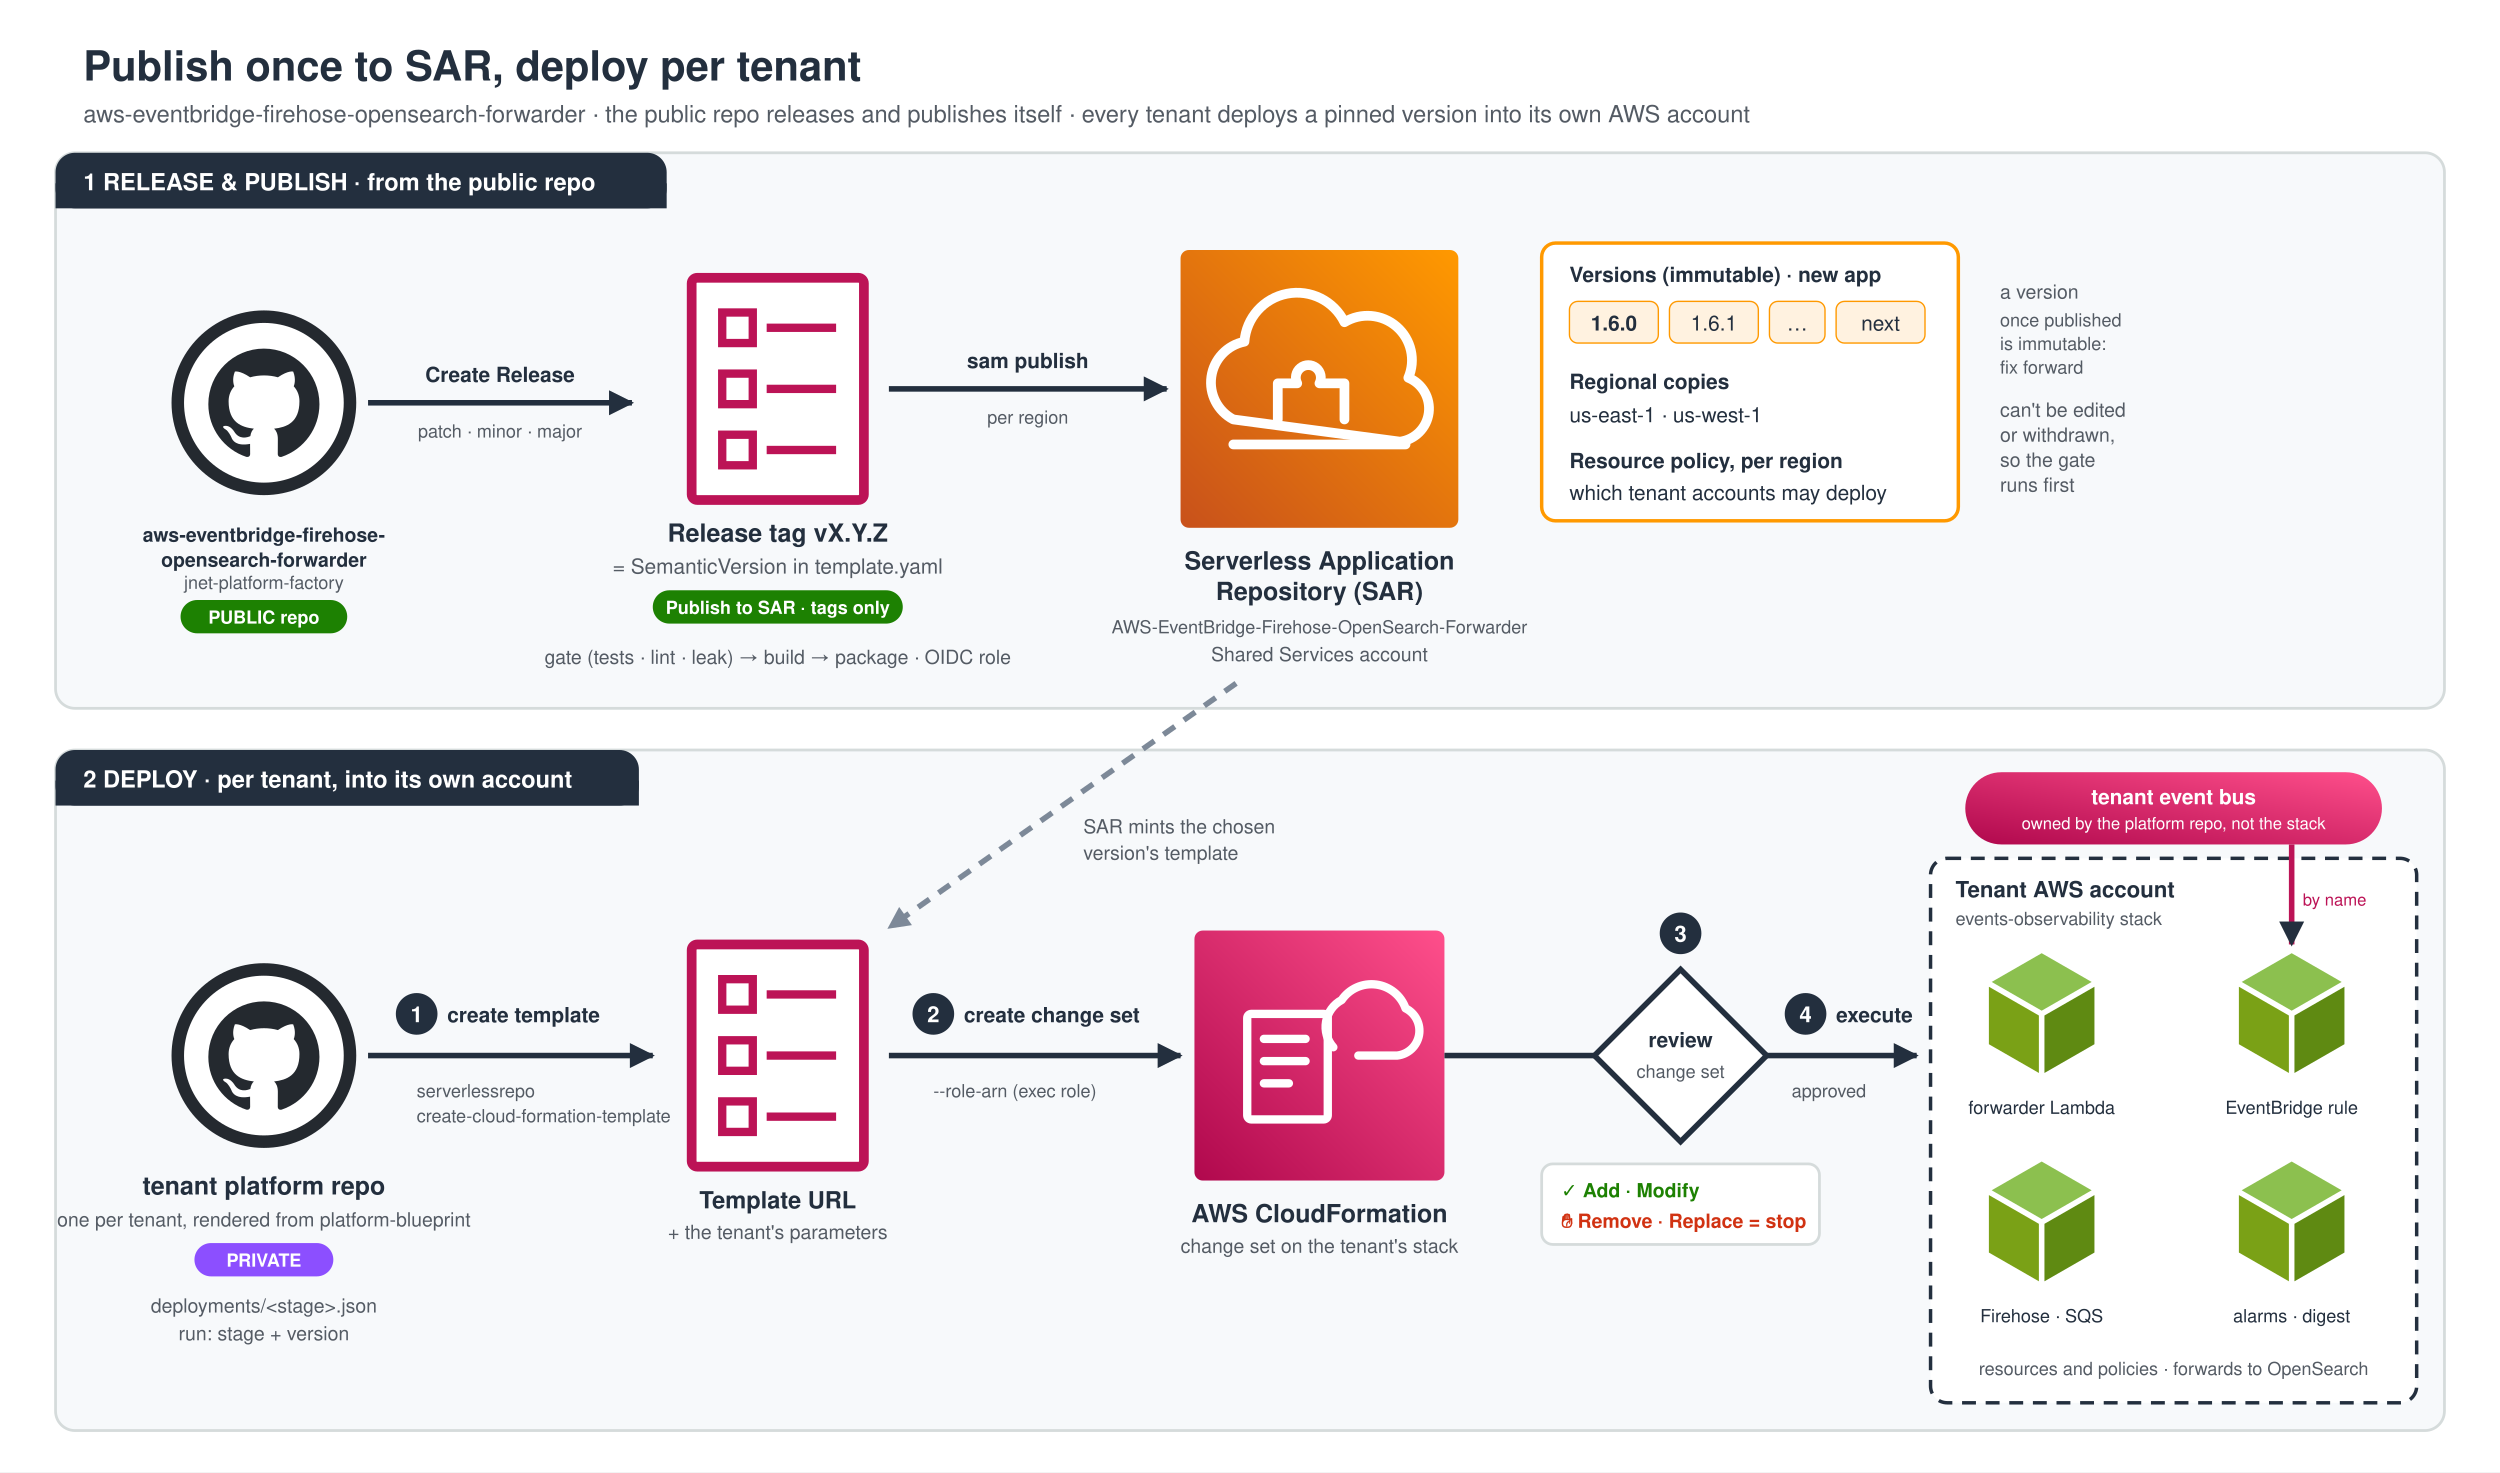
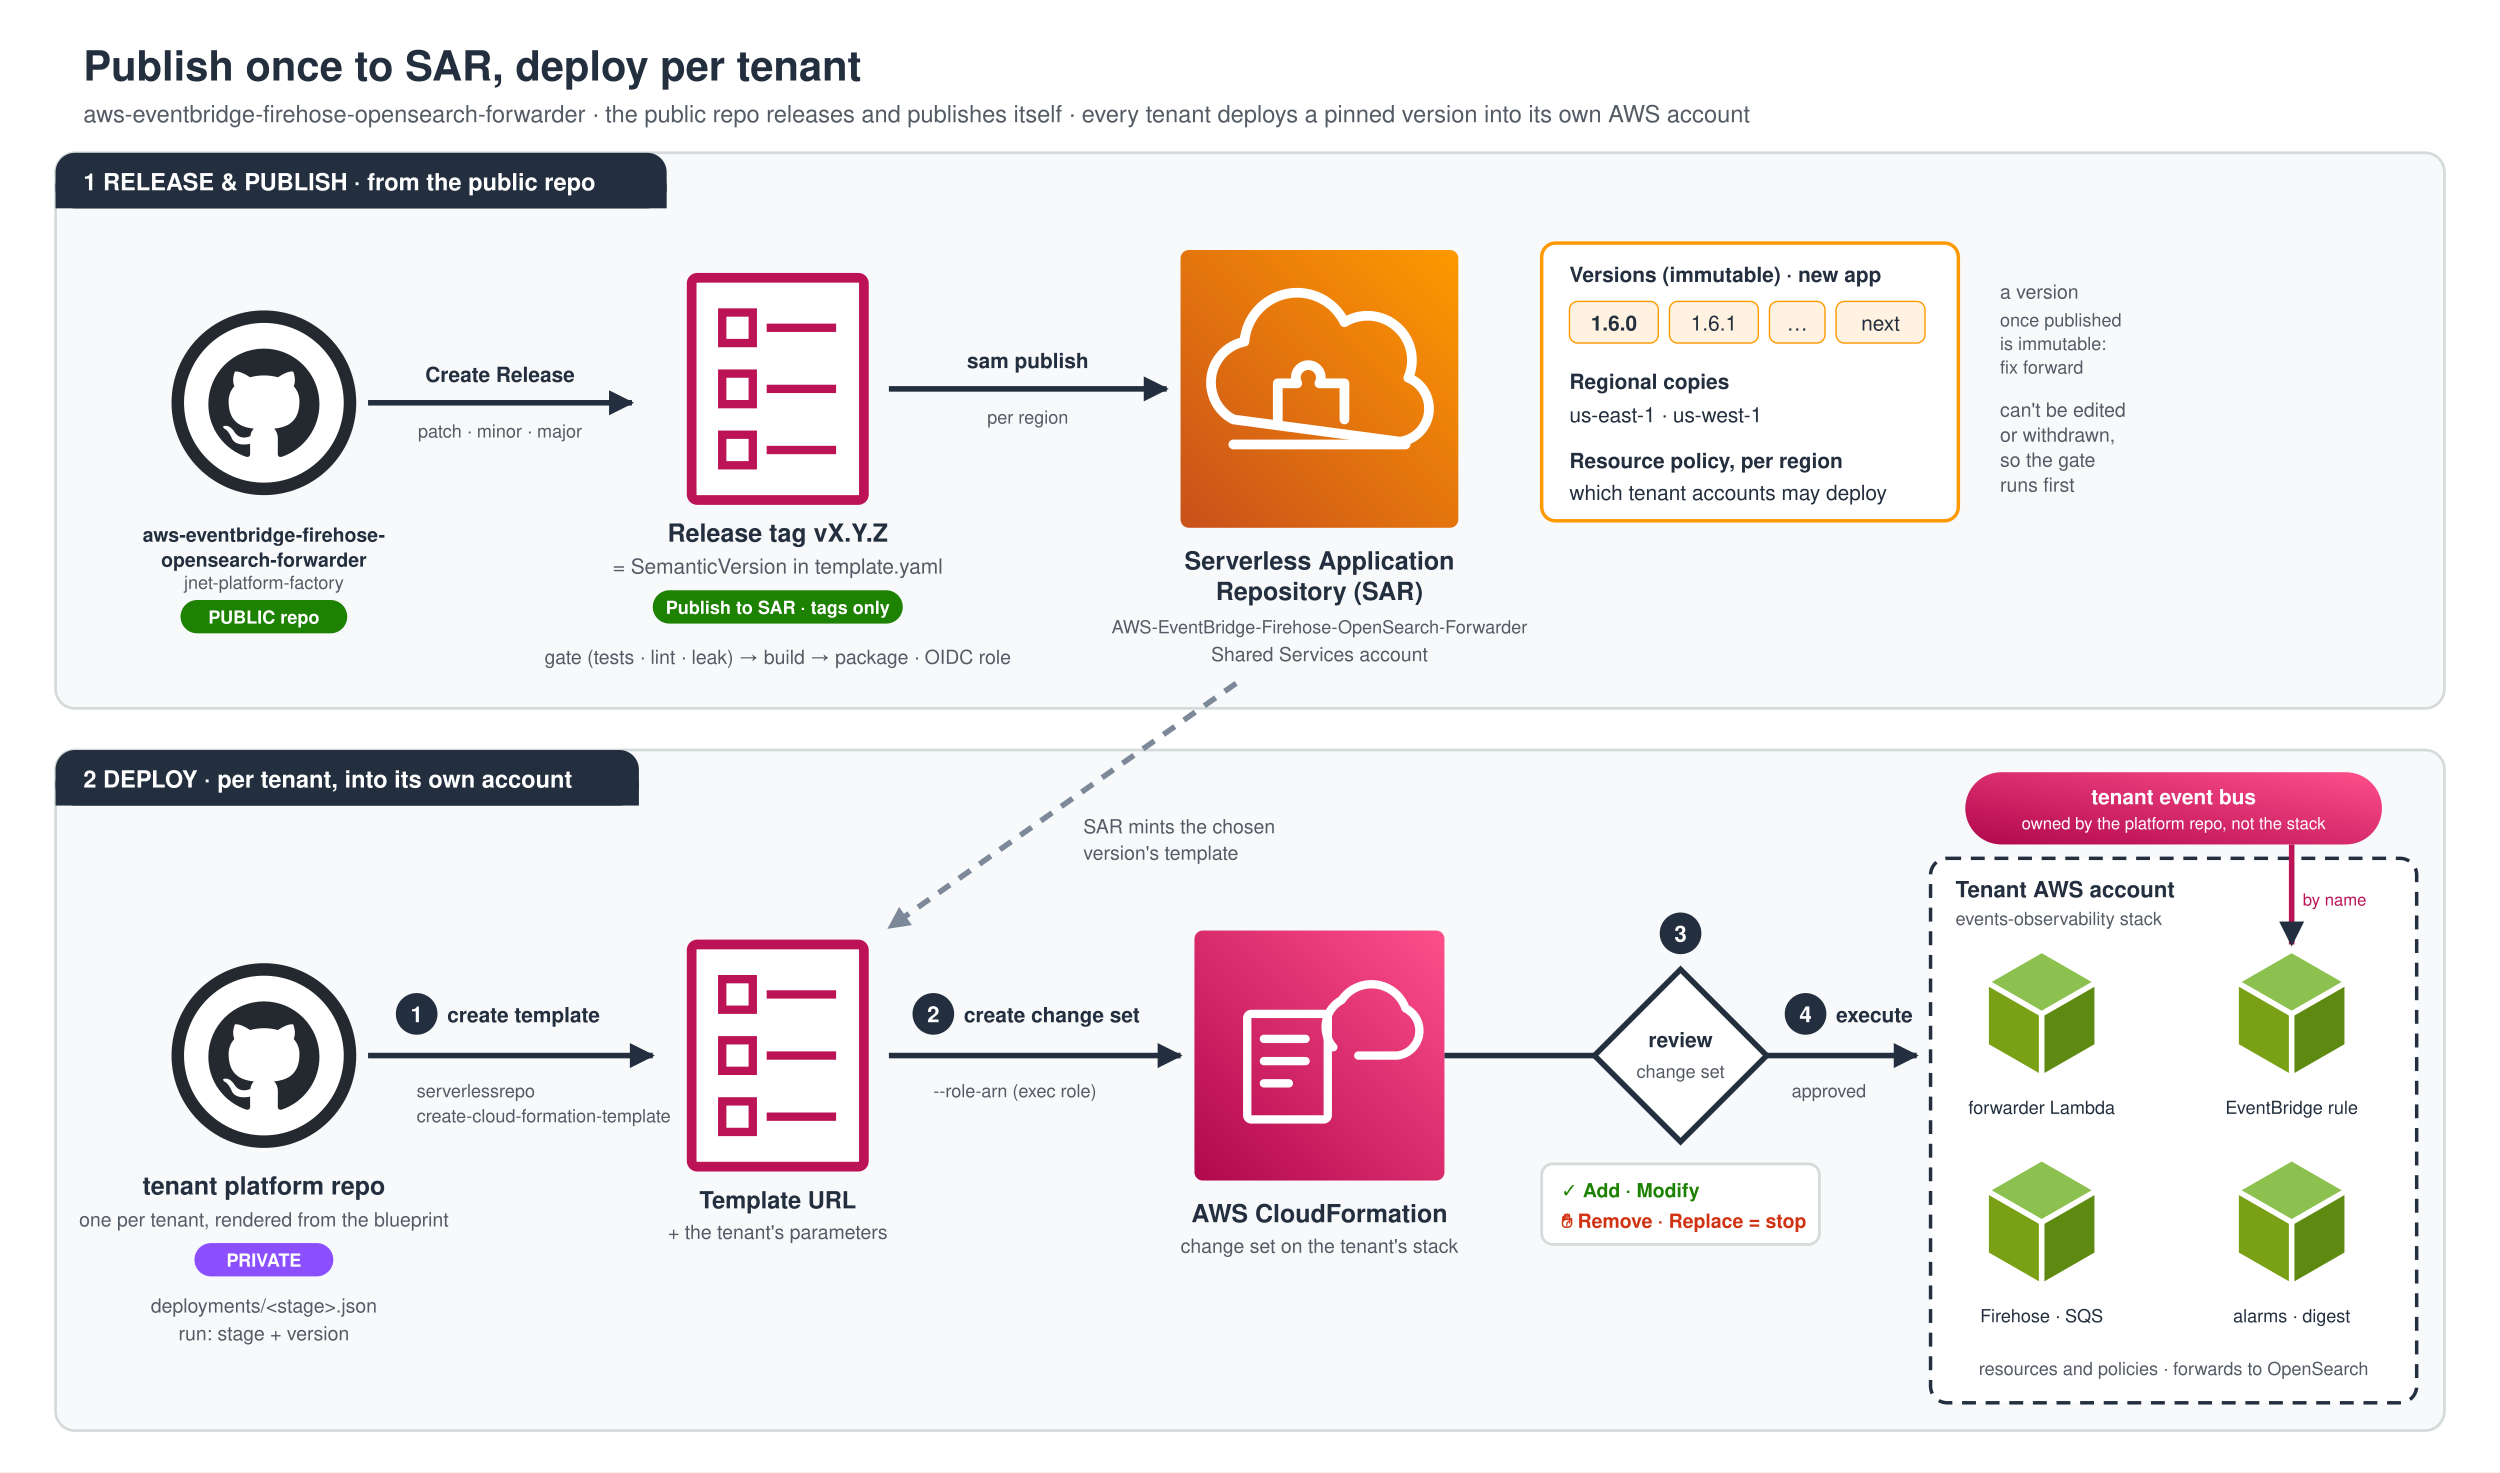
<svg xmlns="http://www.w3.org/2000/svg" width="1800" height="1060" viewBox="0 0 1800 1060" font-family="Helvetica Neue, Helvetica, Arial, sans-serif">
  <defs>
    <linearGradient id="sar" x1="0" y1="1" x2="1" y2="0">
      <stop offset="0" stop-color="#C8511B" />
      <stop offset="1" stop-color="#FF9900" />
    </linearGradient>
    <linearGradient id="cfn" x1="0" y1="1" x2="1" y2="0">
      <stop offset="0" stop-color="#B0084D" />
      <stop offset="1" stop-color="#FF4F8B" />
    </linearGradient>
    <linearGradient id="evb" x1="0" y1="1" x2="1" y2="0">
      <stop offset="0" stop-color="#B0084D" />
      <stop offset="1" stop-color="#FF4F8B" />
    </linearGradient>
    <marker id="head" viewBox="0 0 12 12" refX="11" refY="6" markerUnits="userSpaceOnUse" markerWidth="18" markerHeight="18" orient="auto-start-reverse">
      <path d="M0,0 L12,6 L0,12 z" fill="#232F3E" />
    </marker>
    <marker id="headgrey" viewBox="0 0 12 12" refX="11" refY="6" markerUnits="userSpaceOnUse" markerWidth="16" markerHeight="16" orient="auto-start-reverse">
      <path d="M0,0 L12,6 L0,12 z" fill="#7D8998" />
    </marker>
    <g id="octo">
      <circle r="62" fill="#fff" stroke="#24292F" stroke-width="9" />
      <path transform="translate(-40,-39) scale(5)" fill="#24292F" d="M8 0C3.58 0 0 3.58 0 8c0 3.54 2.29 6.53 5.47 7.59.4.07.55-.17.55-.38 0-.19-.01-.82-.01-1.49-2.01.37-2.53-.49-2.69-.94-.09-.23-.48-.94-.82-1.13-.28-.15-.68-.52-.01-.53.63-.01 1.08.58 1.23.82.72 1.21 1.87.87 2.33.66.07-.52.28-.87.51-1.07-1.78-.2-3.64-.89-3.64-3.95 0-.87.31-1.59.82-2.15-.08-.2-.36-1.02.08-2.12 0 0 .67-.21 2.2.82.64-.18 1.32-.27 2-.27.68 0 1.36.09 2 .27 1.53-1.04 2.2-.82 2.2-.82.44 1.1.16 1.92.08 2.12.51.56.82 1.27.82 2.15 0 3.07-1.87 3.75-3.65 3.95.29.25.54.73.54 1.48 0 1.07-.01 1.93-.01 2.2 0 .21.15.46.55.38A8.013 8.013 0 0016 8c0-4.42-3.58-8-8-8z" />
    </g>
    <g id="tmpl">
      <rect x="-62" y="-80" width="124" height="160" rx="4" fill="#fff" stroke="#BC1356" stroke-width="7" />
      <rect x="-40" y="-55" width="22" height="22" fill="none" stroke="#BC1356" stroke-width="6" />
      <line x1="-8" y1="-44" x2="42" y2="-44" stroke="#BC1356" stroke-width="6" />
      <rect x="-40" y="-11" width="22" height="22" fill="none" stroke="#BC1356" stroke-width="6" />
      <line x1="-8" y1="0" x2="42" y2="0" stroke="#BC1356" stroke-width="6" />
      <rect x="-40" y="33" width="22" height="22" fill="none" stroke="#BC1356" stroke-width="6" />
      <line x1="-8" y1="44" x2="42" y2="44" stroke="#BC1356" stroke-width="6" />
    </g>
    <g id="cube">
      <path d="M0,-46 L40,-23 L0,0 L-40,-23 z" fill="#8CC04F" />
      <path d="M-40,-23 L0,0 L0,46 L-40,23 z" fill="#7AA116" />
      <path d="M40,-23 L0,0 L0,46 L40,23 z" fill="#5F8A12" />
      <path d="M0,-46 L40,-23 L40,23 L0,46 L-40,23 L-40,-23 z M-40,-23 L0,0 L40,-23 M0,0 L0,46" fill="none" stroke="#fff" stroke-width="4" stroke-linejoin="round" />
    </g>
  </defs>
  <rect width="1800" height="1060" fill="#ffffff" />
  <text x="60" y="58" font-size="30" font-weight="700" fill="#232F3E">Publish once to SAR, deploy per tenant</text>
  <text x="60" y="88" font-size="17" fill="#545B64">aws-eventbridge-firehose-opensearch-forwarder · the public repo releases and publishes itself · every tenant deploys a pinned version into its own AWS account</text>
  <rect x="40" y="110" width="1720" height="400" rx="14" fill="#F7F9FB" stroke="#D5DBDB" stroke-width="2" />
  <rect x="40" y="110" width="440" height="40" rx="14" fill="#232F3E" />
  <rect x="40" y="132" width="440" height="18" fill="#232F3E" />
  <text x="60" y="137" font-size="17" font-weight="700" fill="#fff">1  RELEASE &amp; PUBLISH · from the public repo</text>
  <use href="#octo" x="190" y="290" />
  <text x="190" y="390" font-size="14" font-weight="700" fill="#232F3E" text-anchor="middle">aws-eventbridge-firehose-</text>
  <text x="190" y="408" font-size="14" font-weight="700" fill="#232F3E" text-anchor="middle">opensearch-forwarder</text>
  <text x="190" y="424" font-size="13" fill="#545B64" text-anchor="middle">jnet-platform-factory</text>
  <rect x="130" y="432" width="120" height="24" rx="12" fill="#1D8102" />
  <text x="190" y="449" font-size="13" font-weight="700" fill="#fff" text-anchor="middle">PUBLIC repo</text>
  <path d="M265,290 L455,290" stroke="#232F3E" stroke-width="4" fill="none" marker-end="url(#head)" />
  <text x="360" y="275" font-size="15" font-weight="700" fill="#232F3E" text-anchor="middle">Create Release</text>
  <text x="360" y="315" font-size="13" fill="#545B64" text-anchor="middle">patch · minor · major</text>
  <use href="#tmpl" x="560" y="280" />
  <text x="560" y="390" font-size="18" font-weight="700" fill="#232F3E" text-anchor="middle">Release tag vX.Y.Z</text>
  <text x="560" y="413" font-size="15" fill="#545B64" text-anchor="middle">= SemanticVersion in template.yaml</text>
  <rect x="470" y="425" width="180" height="24" rx="12" fill="#1D8102" />
  <text x="560" y="442" font-size="13" font-weight="700" fill="#fff" text-anchor="middle">Publish to SAR · tags only</text>
  <text x="560" y="478" font-size="14" fill="#545B64" text-anchor="middle">gate (tests · lint · leak) → build → package · OIDC role</text>
  <path d="M640,280 L840,280" stroke="#232F3E" stroke-width="4" fill="none" marker-end="url(#head)" />
  <text x="740" y="265" font-size="15" font-weight="700" fill="#232F3E" text-anchor="middle">sam publish</text>
  <text x="740" y="305" font-size="13" fill="#545B64" text-anchor="middle">per region</text>
  <rect x="850" y="180" width="200" height="200" rx="6" fill="url(#sar)" />
  <g transform="translate(950,280)" fill="none" stroke="#fff" stroke-width="7" stroke-linejoin="round" stroke-linecap="round">
    <path d="M-62,22 a30,30 0 0 1 8,-56 a38,38 0 0 1 72,-14 a32,32 0 0 1 46,40 a24,24 0 0 1 -6,46 z" />
    <path d="M-30,22 l0,-26 h14 a9,9 0 1 1 16,0 h18 v26" />
    <path d="M-62,40 h124" />
  </g>
  <text x="950" y="410" font-size="18" font-weight="700" fill="#232F3E" text-anchor="middle">Serverless Application</text>
  <text x="950" y="432" font-size="18" font-weight="700" fill="#232F3E" text-anchor="middle">Repository (SAR)</text>
  <text x="950" y="456" font-size="13" fill="#545B64" text-anchor="middle">AWS-EventBridge-Firehose-OpenSearch-Forwarder</text>
  <text x="950" y="476" font-size="14" fill="#545B64" text-anchor="middle">Shared Services account</text>
  <g font-size="15" fill="#232F3E">
    <rect x="1110" y="175" width="300" height="200" rx="10" fill="#fff" stroke="#FF9900" stroke-width="2.5" />
    <text x="1130" y="203" font-weight="700">Versions (immutable) · new app</text>
    <rect x="1130" y="217" width="64" height="30" rx="6" fill="#FFF2E0" stroke="#FF9900" />
    <text x="1162" y="238" text-anchor="middle" font-weight="700">1.6.0</text>
    <rect x="1202" y="217" width="64" height="30" rx="6" fill="#FFF2E0" stroke="#FF9900" />
    <text x="1234" y="238" text-anchor="middle">1.6.1</text>
    <rect x="1274" y="217" width="40" height="30" rx="6" fill="#FFF2E0" stroke="#FF9900" />
    <text x="1294" y="238" text-anchor="middle">…</text>
    <rect x="1322" y="217" width="64" height="30" rx="6" fill="#FFF2E0" stroke="#FF9900" />
    <text x="1354" y="238" text-anchor="middle">next</text>
    <text x="1130" y="280" font-weight="700">Regional copies</text>
    <text x="1130" y="304">us-east-1  ·  us-west-1</text>
    <text x="1130" y="337" font-weight="700">Resource policy, per region</text>
    <text x="1130" y="360">which tenant accounts may deploy</text>
  </g>
  <text x="1440" y="215" font-size="14" fill="#545B64">a version</text>
  <text x="1440" y="235" font-size="13" fill="#545B64">once published</text>
  <text x="1440" y="252" font-size="13" fill="#545B64">is immutable:</text>
  <text x="1440" y="269" font-size="13" fill="#545B64">fix forward</text>
  <text x="1440" y="300" font-size="14" fill="#545B64">can't be edited</text>
  <text x="1440" y="318" font-size="14" fill="#545B64">or withdrawn,</text>
  <text x="1440" y="336" font-size="14" fill="#545B64">so the gate</text>
  <text x="1440" y="354" font-size="14" fill="#545B64">runs first</text>
  <rect x="40" y="540" width="1720" height="490" rx="14" fill="#F7F9FB" stroke="#D5DBDB" stroke-width="2" />
  <rect x="40" y="540" width="420" height="40" rx="14" fill="#232F3E" />
  <rect x="40" y="562" width="420" height="18" fill="#232F3E" />
  <text x="60" y="567" font-size="17" font-weight="700" fill="#fff">2  DEPLOY · per tenant, into its own account</text>
  <path d="M890,492 L640,668" stroke="#7D8998" stroke-width="4" stroke-dasharray="10 8" fill="none" marker-end="url(#headgrey)" />
  <text x="780" y="600" font-size="14" fill="#545B64">SAR mints the chosen</text>
  <text x="780" y="619" font-size="14" fill="#545B64">version's template</text>
  <use href="#octo" x="190" y="760" />
  <text x="190" y="860" font-size="18" font-weight="700" fill="#232F3E" text-anchor="middle">tenant platform repo</text>
-   <text x="190" y="883" font-size="14" fill="#545B64" text-anchor="middle">one per tenant, rendered from platform-blueprint</text>
+   <text x="190" y="883" font-size="14" fill="#545B64" text-anchor="middle">one per tenant, rendered from the blueprint</text>
  <rect x="140" y="895" width="100" height="24" rx="12" fill="#8C4FFF" />
  <text x="190" y="912" font-size="13" font-weight="700" fill="#fff" text-anchor="middle">PRIVATE</text>
  <text x="190" y="945" font-size="14" fill="#545B64" text-anchor="middle">deployments/&lt;stage&gt;.json</text>
  <text x="190" y="965" font-size="14" fill="#545B64" text-anchor="middle">run: stage + version</text>
  <path d="M265,760 L470,760" stroke="#232F3E" stroke-width="4" fill="none" marker-end="url(#head)" />
  <circle cx="300" cy="730" r="15" fill="#232F3E" />
  <text x="300" y="736" font-size="16" font-weight="700" fill="#fff" text-anchor="middle">1</text>
  <text x="322" y="736" font-size="15" font-weight="700" fill="#232F3E">create template</text>
  <text x="300" y="790" font-size="13" fill="#545B64">serverlessrepo</text>
  <text x="300" y="808" font-size="13" fill="#545B64">create-cloud-formation-template</text>
  <use href="#tmpl" x="560" y="760" />
  <text x="560" y="870" font-size="17" font-weight="700" fill="#232F3E" text-anchor="middle">Template URL</text>
  <text x="560" y="892" font-size="14" fill="#545B64" text-anchor="middle">+ the tenant's parameters</text>
  <path d="M640,760 L850,760" stroke="#232F3E" stroke-width="4" fill="none" marker-end="url(#head)" />
  <circle cx="672" cy="730" r="15" fill="#232F3E" />
  <text x="672" y="736" font-size="16" font-weight="700" fill="#fff" text-anchor="middle">2</text>
  <text x="694" y="736" font-size="15" font-weight="700" fill="#232F3E">create change set</text>
  <text x="672" y="790" font-size="13" fill="#545B64">--role-arn (exec role)</text>
  <rect x="860" y="670" width="180" height="180" rx="6" fill="url(#cfn)" />
  <g transform="translate(950,760)" fill="none" stroke="#fff" stroke-width="6" stroke-linejoin="round" stroke-linecap="round">
    <rect x="-52" y="-30" width="58" height="76" rx="3" />
    <path d="M-40,-12 h30 M-40,4 h30 M-40,20 h18" />
    <path d="M10,-6 a22,22 0 0 1 6,-34 a26,26 0 0 1 46,6 a18,18 0 0 1 -6,34 h-28" />
  </g>
  <text x="950" y="880" font-size="18" font-weight="700" fill="#232F3E" text-anchor="middle">AWS CloudFormation</text>
  <text x="950" y="902" font-size="14" fill="#545B64" text-anchor="middle">change set on the tenant's stack</text>
  <path d="M1040,760 L1150,760" stroke="#232F3E" stroke-width="4" fill="none" />
  <g transform="translate(1210,760)">
    <path d="M0,-62 L62,0 L0,62 L-62,0 z" fill="#fff" stroke="#232F3E" stroke-width="4" />
    <text y="-6" font-size="15" font-weight="700" fill="#232F3E" text-anchor="middle">review</text>
    <text y="16" font-size="13" fill="#545B64" text-anchor="middle">change set</text>
  </g>
  <circle cx="1210" cy="672" r="15" fill="#232F3E" />
  <text x="1210" y="678" font-size="16" font-weight="700" fill="#fff" text-anchor="middle">3</text>
  <rect x="1110" y="838" width="200" height="58" rx="8" fill="#fff" stroke="#D5DBDB" stroke-width="2" />
  <text x="1124" y="862" font-size="14" fill="#1D8102" font-weight="700">✓ Add · Modify</text>
  <text x="1124" y="884" font-size="14" fill="#D13212" font-weight="700">✋ Remove · Replace = stop</text>
  <path d="M1272,760 L1380,760" stroke="#232F3E" stroke-width="4" fill="none" marker-end="url(#head)" />
  <circle cx="1300" cy="730" r="15" fill="#232F3E" />
  <text x="1300" y="736" font-size="16" font-weight="700" fill="#fff" text-anchor="middle">4</text>
  <text x="1322" y="736" font-size="15" font-weight="700" fill="#232F3E">execute</text>
  <text x="1290" y="790" font-size="13" fill="#545B64">approved</text>
  <rect x="1390" y="618" width="350" height="392" rx="12" fill="#fff" stroke="#232F3E" stroke-width="2.5" stroke-dasharray="10 7" />
  <text x="1408" y="646" font-size="16" font-weight="700" fill="#232F3E">Tenant AWS account</text>
  <text x="1408" y="666" font-size="13" fill="#545B64">events-observability stack</text>
  <use href="#cube" x="1470" y="730" />
  <text x="1470" y="802" font-size="13" fill="#232F3E" text-anchor="middle">forwarder Lambda</text>
  <use href="#cube" x="1650" y="730" />
  <text x="1650" y="802" font-size="13" fill="#232F3E" text-anchor="middle">EventBridge rule</text>
  <use href="#cube" x="1470" y="880" />
  <text x="1470" y="952" font-size="13" fill="#232F3E" text-anchor="middle">Firehose · SQS</text>
  <use href="#cube" x="1650" y="880" />
  <text x="1650" y="952" font-size="13" fill="#232F3E" text-anchor="middle">alarms · digest</text>
  <text x="1565" y="990" font-size="13" fill="#545B64" text-anchor="middle">resources and policies · forwards to OpenSearch</text>
  <g transform="translate(1565,582)">
    <rect x="-150" y="-26" width="300" height="52" rx="26" fill="url(#evb)" />
    <text y="-3" font-size="15" font-weight="700" fill="#fff" text-anchor="middle">tenant event bus</text>
    <text y="15" font-size="12" fill="#fff" text-anchor="middle">owned by the platform repo, not the stack</text>
  </g>
  <path d="M1650,608 L1650,680" stroke="#BC1356" stroke-width="4" fill="none" marker-end="url(#head)" />
  <text x="1658" y="652" font-size="12" fill="#BC1356">by name</text>
</svg>
